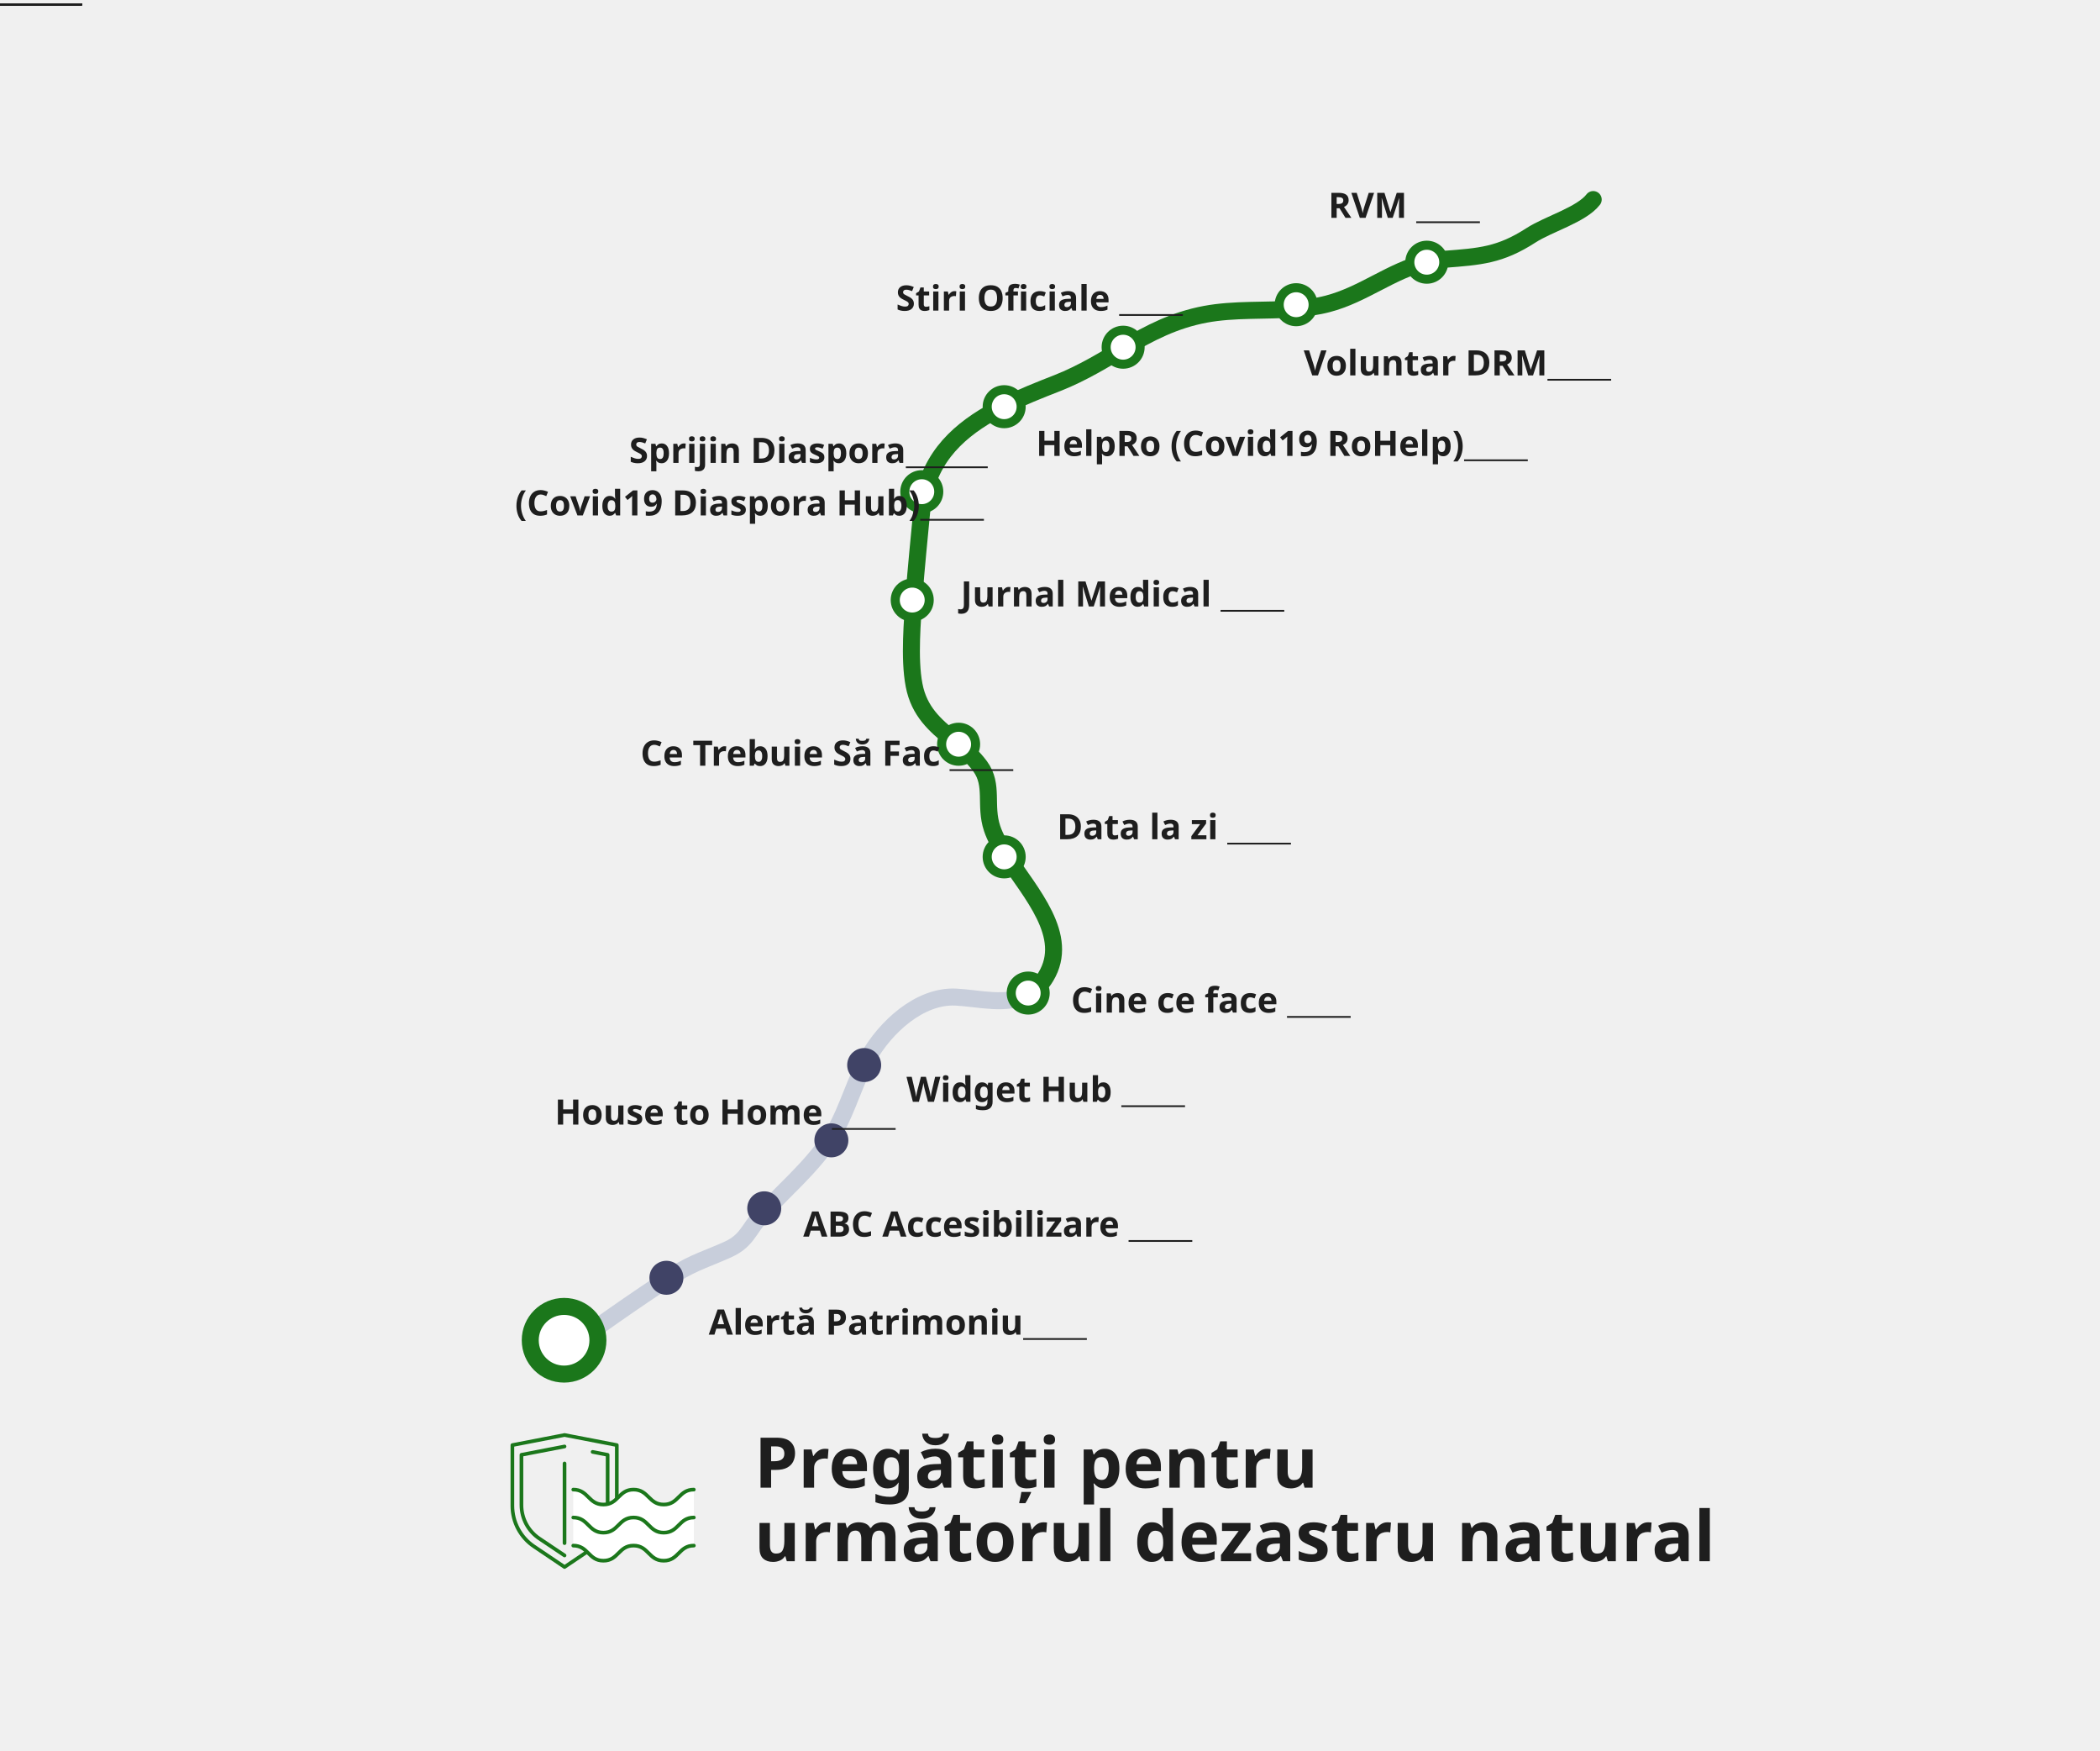
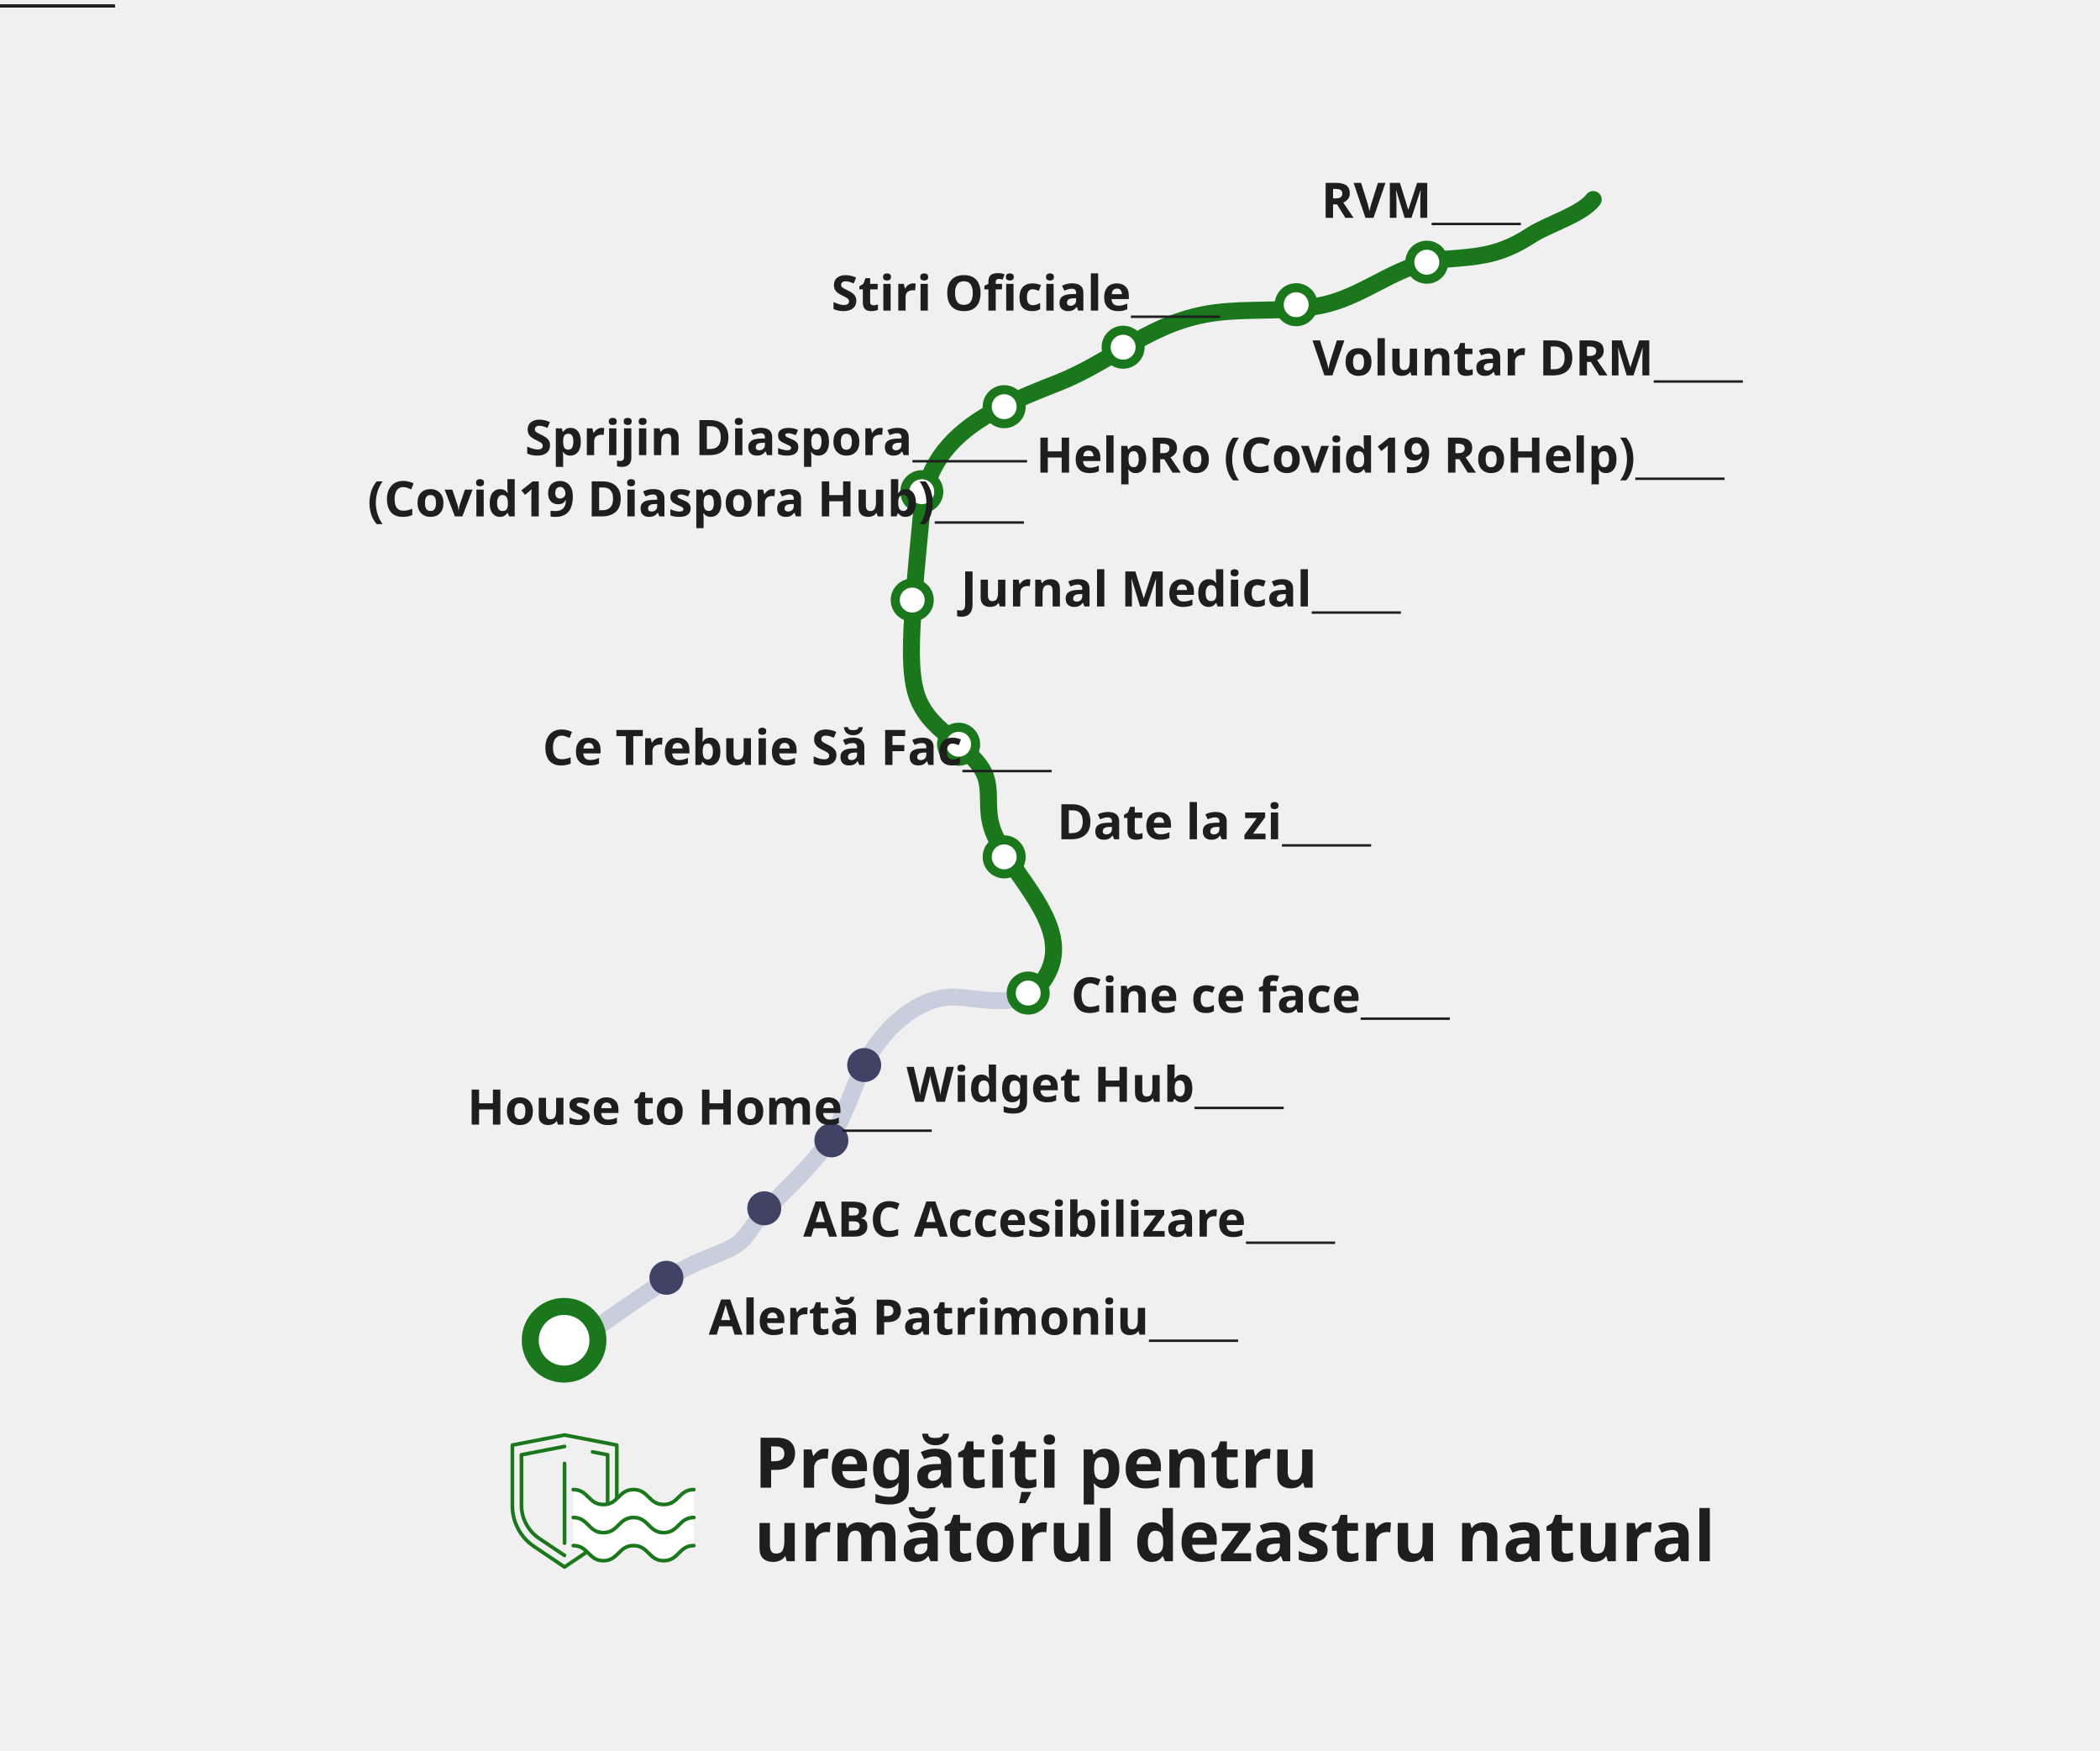
<svg xmlns="http://www.w3.org/2000/svg" width="1200" height="1000" viewBox="0 0 1200 1000" fill="none">
  <g id="segment-environment-01-pregatiti-pentru-urmatorul-dezastru-natural">
    <g id="Group 1170">
      <path id="Vector" d="M815.284 149.719C818.494 148.943 821.807 148.399 825.275 148.14C845.827 146.561 857.164 145.863 874.946 134.37C884.937 127.925 903.702 122.671 910.406 114" stroke="#1B771B" stroke-width="9.711" stroke-miterlimit="10" stroke-linecap="round" stroke-linejoin="round" />
      <path id="Vector_2" d="M739.861 176.509C746.28 176.017 752.596 175.189 758.704 173.584C779.256 168.226 794.967 154.611 815.286 149.745" stroke="#1B771B" stroke-width="9.711" stroke-miterlimit="10" stroke-linecap="round" stroke-linejoin="round" />
      <path id="Vector_3" d="M643.135 198.353C656.931 190.304 670.908 182.901 688.69 179.562C705.255 176.456 722.908 177.75 739.861 176.482" stroke="#1B771B" stroke-width="9.711" stroke-miterlimit="10" stroke-linecap="round" stroke-linejoin="round" />
      <path id="Vector_4" d="M573.611 231.95C583.525 226.981 594.059 222.813 604.257 218.827C618.778 213.107 630.891 205.497 643.134 198.354" stroke="#1B771B" stroke-width="9.711" stroke-miterlimit="10" stroke-linecap="round" stroke-linejoin="round" />
      <path id="Vector_5" d="M528.315 281.569C534.01 256.98 552.361 242.614 573.637 231.95" stroke="#1B771B" stroke-width="9.711" stroke-miterlimit="10" stroke-linecap="round" stroke-linejoin="round" />
      <path id="Vector_6" d="M522.258 341.204C523.474 324.691 525.26 307.401 526.813 290.861C527.124 287.626 527.616 284.52 528.289 281.569" stroke="#1B771B" stroke-width="9.711" stroke-miterlimit="10" stroke-linecap="round" stroke-linejoin="round" />
      <path id="Vector_7" d="M547.573 425.171C538.099 417.25 528.108 410.21 523.708 396.802C519.308 383.447 520.964 360.747 521.87 346.666C522 344.854 522.129 343.017 522.259 341.179" stroke="#1B771B" stroke-width="9.711" stroke-miterlimit="10" stroke-linecap="round" stroke-linejoin="round" />
      <path id="Vector_8" d="M575.086 488.998C571.566 483.589 568.615 478.335 566.933 473.313C562.455 459.931 567.994 448.569 560.048 437.749C556.45 432.857 552.075 428.923 547.598 425.17" stroke="#1B771B" stroke-width="9.711" stroke-miterlimit="10" stroke-linecap="round" stroke-linejoin="round" />
      <path id="Vector_9" d="M587.536 568.047C591.341 565.925 594.784 562.715 597.657 557.927C611.634 534.632 589.012 510.482 575.061 488.999" stroke="#1B771B" stroke-width="9.711" stroke-miterlimit="10" stroke-linecap="round" stroke-linejoin="round" />
      <path id="Vector_10" d="M323.992 769.783C327.021 768.048 329.971 766.185 332.818 764.166C344.388 755.961 356.114 747.704 367.968 739.68C373.973 735.616 380.004 731.63 386.087 727.722C396 721.355 405.81 718.482 416.293 713.641C426.775 708.801 427.914 702.149 434.903 694.384C438.63 690.243 442.512 686.283 446.395 682.374C455.946 672.771 465.6 663.402 473.417 652.065C482.735 638.528 486.592 622.868 493.839 608.451C494.538 607.079 495.237 605.733 495.988 604.387C505.849 586.89 525.443 568.616 546.201 569.626C559.454 570.273 575.346 574.777 587.511 568.047" stroke="#C8CEDB" stroke-width="9.711" stroke-miterlimit="10" stroke-linecap="round" stroke-linejoin="round" />
      <path id="Vector_11" d="M322.335 785.002C333.013 785.002 341.67 776.345 341.67 765.667C341.67 754.989 333.013 746.332 322.335 746.332C311.657 746.332 303 754.989 303 765.667C303 776.345 311.657 785.002 322.335 785.002Z" fill="white" stroke="#1B771B" stroke-width="9.711" stroke-miterlimit="10" stroke-linecap="round" stroke-linejoin="round" />
      <path id="Vector_12" d="M380.805 739.68C386.166 739.68 390.511 735.335 390.511 729.974C390.511 724.613 386.166 720.268 380.805 720.268C375.444 720.268 371.099 724.613 371.099 729.974C371.099 735.335 375.444 739.68 380.805 739.68Z" fill="#404366" />
      <path id="Vector_13" d="M436.714 700.001C442.075 700.001 446.42 695.655 446.42 690.294C446.42 684.934 442.075 680.588 436.714 680.588C431.353 680.588 427.008 684.934 427.008 690.294C427.008 695.655 431.353 700.001 436.714 700.001Z" fill="#404366" />
      <path id="Vector_14" d="M475.072 661.175C480.433 661.175 484.779 656.83 484.779 651.469C484.779 646.108 480.433 641.763 475.072 641.763C469.712 641.763 465.366 646.108 465.366 651.469C465.366 656.83 469.712 661.175 475.072 661.175Z" fill="#404366" />
      <path id="Vector_15" d="M493.813 618.157C499.173 618.157 503.519 613.811 503.519 608.451C503.519 603.09 499.173 598.745 493.813 598.745C488.452 598.745 484.106 603.09 484.106 608.451C484.106 613.811 488.452 618.157 493.813 618.157Z" fill="#404366" />
      <path id="Vector_16" d="M587.536 577.028C592.897 577.028 597.243 572.682 597.243 567.322C597.243 561.961 592.897 557.615 587.536 557.615C582.176 557.615 577.83 561.961 577.83 567.322C577.83 572.682 582.176 577.028 587.536 577.028Z" fill="white" stroke="#1B771B" stroke-width="5.177" stroke-miterlimit="10" stroke-linecap="round" stroke-linejoin="round" />
      <path id="Vector_17" d="M573.818 499.223C579.178 499.223 583.524 494.878 583.524 489.517C583.524 484.156 579.178 479.811 573.818 479.811C568.457 479.811 564.111 484.156 564.111 489.517C564.111 494.878 568.457 499.223 573.818 499.223Z" fill="white" stroke="#1B771B" stroke-width="5.177" stroke-miterlimit="10" stroke-linecap="round" stroke-linejoin="round" />
      <path id="Vector_18" d="M547.78 434.876C553.14 434.876 557.486 430.531 557.486 425.17C557.486 419.81 553.14 415.464 547.78 415.464C542.419 415.464 538.073 419.81 538.073 425.17C538.073 430.531 542.419 434.876 547.78 434.876Z" fill="white" stroke="#1B771B" stroke-width="5.177" stroke-miterlimit="10" stroke-linecap="round" stroke-linejoin="round" />
      <path id="Vector_19" d="M521.275 352.515C526.635 352.515 530.981 348.17 530.981 342.809C530.981 337.448 526.635 333.103 521.275 333.103C515.914 333.103 511.568 337.448 511.568 342.809C511.568 348.17 515.914 352.515 521.275 352.515Z" fill="white" stroke="#1B771B" stroke-width="5.177" stroke-miterlimit="10" stroke-linecap="round" stroke-linejoin="round" />
      <path id="Vector_20" d="M526.736 290.603C532.096 290.603 536.442 286.257 536.442 280.897C536.442 275.536 532.096 271.19 526.736 271.19C521.375 271.19 517.029 275.536 517.029 280.897C517.029 286.257 521.375 290.603 526.736 290.603Z" fill="white" stroke="#1B771B" stroke-width="5.177" stroke-miterlimit="10" stroke-linecap="round" stroke-linejoin="round" />
      <path id="Vector_21" d="M573.818 242.045C579.178 242.045 583.524 237.699 583.524 232.339C583.524 226.978 579.178 222.632 573.818 222.632C568.457 222.632 564.111 226.978 564.111 232.339C564.111 237.699 568.457 242.045 573.818 242.045Z" fill="white" stroke="#1B771B" stroke-width="5.177" stroke-miterlimit="10" stroke-linecap="round" stroke-linejoin="round" />
      <path id="Vector_22" d="M641.788 208.06C647.149 208.06 651.495 203.714 651.495 198.354C651.495 192.993 647.149 188.647 641.788 188.647C636.428 188.647 632.082 192.993 632.082 198.354C632.082 203.714 636.428 208.06 641.788 208.06Z" fill="white" stroke="#1B771B" stroke-width="5.177" stroke-miterlimit="10" stroke-linecap="round" stroke-linejoin="round" />
      <path id="Vector_23" d="M740.663 183.782C746.024 183.782 750.37 179.436 750.37 174.075C750.37 168.715 746.024 164.369 740.663 164.369C735.303 164.369 730.957 168.715 730.957 174.075C730.957 179.436 735.303 183.782 740.663 183.782Z" fill="white" stroke="#1B771B" stroke-width="5.177" stroke-miterlimit="10" stroke-linecap="round" stroke-linejoin="round" />
      <path id="Vector_24" d="M815.311 159.503C820.671 159.503 825.017 155.157 825.017 149.797C825.017 144.436 820.671 140.09 815.311 140.09C809.95 140.09 805.604 144.436 805.604 149.797C805.604 155.157 809.95 159.503 815.311 159.503Z" fill="white" stroke="#1B771B" stroke-width="5.177" stroke-miterlimit="10" stroke-linecap="round" stroke-linejoin="round" />
      <text id="PregÄtiÈi pentru â¨urmÄtorul dezastru natural" fill="#1E1E1E" xml:space="preserve" style="white-space: pre" font-family="Titillium Web" font-size="40" font-weight="600" letter-spacing="0px">
        <tspan x="431" y="849.9">Pregătiți pentru  </tspan>
        <tspan x="431" y="891.9">următorul dezastru natural</tspan>
      </text>
      <g id="icon-pregatiti-pentru-urmatorul-dezastru-natural 1">
        <path id="Vector_25" d="M339.998 883.481L322.593 895.207L305.172 883.481C301.362 880.924 298.24 877.469 296.081 873.42C293.922 869.371 292.793 864.853 292.793 860.264V825.555L322.593 819.793L352.461 825.555V860.264C352.45 864.86 351.308 869.382 349.134 873.432C346.96 877.481 343.822 880.933 339.998 883.481Z" stroke="#1B771B" stroke-width="2.095" stroke-linecap="round" stroke-linejoin="round" />
        <path id="Vector_26" d="M322.593 836.058V881.571" stroke="#1B771B" stroke-width="2.095" stroke-linecap="round" stroke-linejoin="round" />
        <path id="Vector_27" d="M322.594 888.609L308.205 878.96C305.055 876.85 302.473 873.996 300.688 870.651C298.903 867.305 297.969 863.572 297.97 859.78V831.102L322.594 826.345" stroke="#1B771B" stroke-width="2.095" stroke-linecap="round" stroke-linejoin="round" />
        <path id="Vector_28" d="M338.64 829.443L347.217 831.119V859.78C347.214 863.573 346.277 867.307 344.489 870.652C342.701 873.997 340.117 876.85 336.965 878.96" stroke="#1B771B" stroke-width="2.095" stroke-linecap="round" stroke-linejoin="round" />
        <path id="Vector_29" d="M396.465 882.978C387.855 882.978 387.855 891.605 379.245 891.605C370.635 891.605 370.635 882.978 362.025 882.978C353.414 882.978 353.414 891.605 344.804 891.605C336.194 891.605 336.194 882.978 327.584 882.978V850.984C336.194 850.984 336.194 859.61 344.804 859.61C353.414 859.61 353.414 850.984 362.025 850.984C370.635 850.984 370.635 859.527 379.261 859.527C387.888 859.527 387.855 850.984 396.465 850.984V882.978Z" fill="white" />
        <path id="Vector_30" d="M396.465 850.984C387.855 850.984 387.855 859.527 379.261 859.527C370.668 859.527 370.635 850.984 362.025 850.984C353.414 850.984 353.414 859.527 344.804 859.527C336.194 859.527 336.194 850.984 327.584 850.984" stroke="#1B771B" stroke-width="2.095" stroke-linecap="round" stroke-linejoin="round" />
        <path id="Vector_31" d="M327.584 866.932C336.194 866.932 336.194 875.576 344.804 875.576C353.414 875.576 353.414 866.932 362.025 866.932C370.635 866.932 370.635 875.576 379.261 875.576C387.888 875.576 387.871 866.932 396.482 866.932" stroke="#1B771B" stroke-width="2.095" stroke-linecap="round" stroke-linejoin="round" />
        <path id="Vector_32" d="M327.584 882.979C336.194 882.979 336.194 891.606 344.804 891.606C353.414 891.606 353.414 882.979 362.025 882.979C370.635 882.979 370.635 891.606 379.261 891.606C387.888 891.606 387.871 882.979 396.482 882.979" stroke="#1B771B" stroke-width="2.095" stroke-linecap="round" stroke-linejoin="round" />
      </g>
-       <text class="btn-project" text-decoration="underline" cursor="pointer" projectid="1" id="RVM" fill="#1E1E1E" xml:space="preserve" style="white-space: pre" font-family="Titillium Web" font-size="20" font-weight="600" letter-spacing="0px">
-         <tspan x="759" y="124.45">RVM- </tspan>
+       <text class="btn-project" text-decoration="underline" cursor="pointer" projectid="1" id="RVM" fill="#1E1E1E" xml:space="preserve" style="white-space: pre" font-family="Titillium Web" font-size="28" font-weight="600" letter-spacing="0px">
+         <tspan x="755" y="124.45">RVM</tspan>
      </text>
-       <text class="btn-project" text-decoration="underline" cursor="pointer" projectid="2" id="Voluntar DRM" fill="#1E1E1E" xml:space="preserve" style="white-space: pre" font-family="Titillium Web" font-size="20" font-weight="600" letter-spacing="0px">
-         <tspan x="745" y="214.45">Voluntar DRM</tspan>
+       <text class="btn-project" text-decoration="underline" cursor="pointer" projectid="2" id="Voluntar DRM" fill="#1E1E1E" xml:space="preserve" style="white-space: pre" font-family="Titillium Web" font-size="28" font-weight="600" letter-spacing="0px">
+         <tspan x="750" y="214.45">Voluntar DRM</tspan>
      </text>
-       <text class="btn-project" text-decoration="underline" cursor="pointer" projectid="3" id="Stiri Oficiale" fill="#1E1E1E" xml:space="preserve" style="white-space: pre" font-family="Titillium Web" font-size="20" font-weight="600" letter-spacing="0px">
-         <tspan x="512" y="177.45">Stiri Oficiale- </tspan>
+       <text class="btn-project" text-decoration="underline" cursor="pointer" projectid="3" id="Stiri Oficiale" fill="#1E1E1E" xml:space="preserve" style="white-space: pre" font-family="Titillium Web" font-size="28" font-weight="600" letter-spacing="0px">
+         <tspan x="475" y="177.45">Stiri Oficiale</tspan>
      </text>
-       <text class="btn-project" text-decoration="underline" cursor="pointer" projectid="4" id="HelpRo (Covid19 RoHelp)" fill="#1E1E1E" xml:space="preserve" style="white-space: pre" font-family="Titillium Web" font-size="20" font-weight="600" letter-spacing="0px">
-         <tspan x="592" y="260.45">HelpRo (Covid19 RoHelp)</tspan>
+       <text class="btn-project" text-decoration="underline" cursor="pointer" projectid="4" id="HelpRo (Covid19 RoHelp)" fill="#1E1E1E" xml:space="preserve" style="white-space: pre" font-family="Titillium Web" font-size="28" font-weight="600" letter-spacing="0px">
+         <tspan x="592" y="270">HelpRo (Covid19 RoHelp)</tspan>
      </text>
-       <text class="btn-project" text-decoration="underline" cursor="pointer" projectid="5" id="Sprijin Diasporaâ¨(Covid19 Diaspora Hub)" fill="#1E1E1E" xml:space="preserve" style="white-space: pre" font-family="Titillium Web" font-size="20" font-weight="600" letter-spacing="0px">
-         <tspan x="359.508" y="264.45">Sprijin Diaspora - </tspan>
-         <tspan x="294.312" y="294.45">(Covid19 Diaspora Hub)</tspan>
+       <text class="btn-project" text-decoration="underline" cursor="pointer" projectid="5" id="Sprijin Diasporaâ¨(Covid19 Diaspora Hub)" fill="#1E1E1E" xml:space="preserve" style="white-space: pre" font-family="Titillium Web" font-size="28" font-weight="600" letter-spacing="0px">
+         <tspan x="300" y="260">Sprijin Diaspora</tspan>
+         <tspan x="210" y="295">(Covid19 Diaspora Hub)</tspan>
      </text>
-       <text class="btn-project" text-decoration="underline" cursor="pointer" projectid="6" id="Jurnal Medical" fill="#1E1E1E" xml:space="preserve" style="white-space: pre" font-family="Titillium Web" font-size="20" font-weight="600" letter-spacing="0px">
-         <tspan x="549" y="346.45">Jurnal Medical- </tspan>
+       <text class="btn-project" text-decoration="underline" cursor="pointer" projectid="6" id="Jurnal Medical" fill="#1E1E1E" xml:space="preserve" style="white-space: pre" font-family="Titillium Web" font-size="28" font-weight="600" letter-spacing="0px">
+         <tspan x="549" y="346.45">Jurnal Medical</tspan>
      </text>
-       <text class="btn-project" text-decoration="underline" cursor="pointer" projectid="7" id="Ce Trebuie SÄ Fac" fill="#1E1E1E" xml:space="preserve" style="white-space: pre" font-family="Titillium Web" font-size="20" font-weight="600" letter-spacing="0px">
-         <tspan x="366" y="437.45">Ce Trebuie Să Fac- </tspan>
+       <text class="btn-project" text-decoration="underline" cursor="pointer" projectid="7" id="Ce Trebuie SÄ Fac" fill="#1E1E1E" xml:space="preserve" style="white-space: pre" font-family="Titillium Web" font-size="28" font-weight="600" letter-spacing="0px">
+         <tspan x="310" y="437">Ce Trebuie Să Fac</tspan>
      </text>
-       <text class="btn-project" text-decoration="underline" cursor="pointer" projectid="8" id="Data la zi" fill="#1E1E1E" xml:space="preserve" style="white-space: pre" font-family="Titillium Web" font-size="20" font-weight="600" letter-spacing="0px">
-         <tspan x="604" y="479.45">Data la zi- </tspan>
+       <text class="btn-project" text-decoration="underline" cursor="pointer" projectid="8" id="Data la zi" fill="#1E1E1E" xml:space="preserve" style="white-space: pre" font-family="Titillium Web" font-size="28" font-weight="600" letter-spacing="0px">
+         <tspan x="604" y="479.45">Date la zi</tspan>
      </text>
-       <text class="btn-project" text-decoration="underline" cursor="pointer" projectid="9" id="Cine ce face" fill="#1E1E1E" xml:space="preserve" style="white-space: pre" font-family="Titillium Web" font-size="20" font-weight="600" letter-spacing="0px">
-         <tspan x="612" y="578.45">Cine ce face- </tspan>
+       <text class="btn-project" text-decoration="underline" cursor="pointer" projectid="9" id="Cine ce face" fill="#1E1E1E" xml:space="preserve" style="white-space: pre" font-family="Titillium Web" font-size="28" font-weight="600" letter-spacing="0px">
+         <tspan x="612" y="578.45">Cine ce face</tspan>
      </text>
-       <text class="btn-project" text-decoration="underline" cursor="pointer" projectid="10" id="Widget Hub" fill="#1E1E1E" xml:space="preserve" style="white-space: pre" font-family="Titillium Web" font-size="20" font-weight="600" letter-spacing="0px">
-         <tspan x="518" y="629.45">Widget Hub- </tspan>
+       <text class="btn-project" text-decoration="underline" cursor="pointer" projectid="10" id="Widget Hub" fill="#1E1E1E" xml:space="preserve" style="white-space: pre" font-family="Titillium Web" font-size="28" font-weight="600" letter-spacing="0px">
+         <tspan x="518" y="629.45">Widget Hub</tspan>
      </text>
-       <text class="btn-project" text-decoration="underline" cursor="pointer" projectid="11" id="House to Home" fill="#1E1E1E" xml:space="preserve" style="white-space: pre" font-family="Titillium Web" font-size="20" font-weight="600" letter-spacing="0px">
-         <tspan x="317" y="642.45">House to Home- </tspan>
+       <text class="btn-project" text-decoration="underline" cursor="pointer" projectid="11" id="House to Home" fill="#1E1E1E" xml:space="preserve" style="white-space: pre" font-family="Titillium Web" font-size="28" font-weight="600" letter-spacing="0px">
+         <tspan x="267" y="642.45">House to Home</tspan>
      </text>
-       <text class="btn-project" text-decoration="underline" cursor="pointer" projectid="12" id="ABC Accesibilizare" fill="#1E1E1E" xml:space="preserve" style="white-space: pre" font-family="Titillium Web" font-size="20" font-weight="600" letter-spacing="0px">
-         <tspan x="459" y="706.45">ABC Accesibilizare- </tspan>
+       <text class="btn-project" text-decoration="underline" cursor="pointer" projectid="12" id="ABC Accesibilizare" fill="#1E1E1E" xml:space="preserve" style="white-space: pre" font-family="Titillium Web" font-size="28" font-weight="600" letter-spacing="0px">
+         <tspan x="459" y="706.45">ABC Accesibilizare</tspan>
      </text>
-       <text class="btn-project" text-decoration="underline" cursor="pointer" projectid="13" id="AlertÄ Patrimoniu" fill="#1E1E1E" xml:space="preserve" style="white-space: pre" font-family="Titillium Web" font-size="20" font-weight="600" letter-spacing="0px">
+       <text class="btn-project" text-decoration="underline" cursor="pointer" projectid="13" id="AlertÄ Patrimoniu" fill="#1E1E1E" xml:space="preserve" style="white-space: pre" font-family="Titillium Web" font-size="28" font-weight="600" letter-spacing="0px">
        <tspan x="405" y="762.45">Alertă Patrimoniu</tspan>
      </text>
    </g>
  </g>
</svg>
